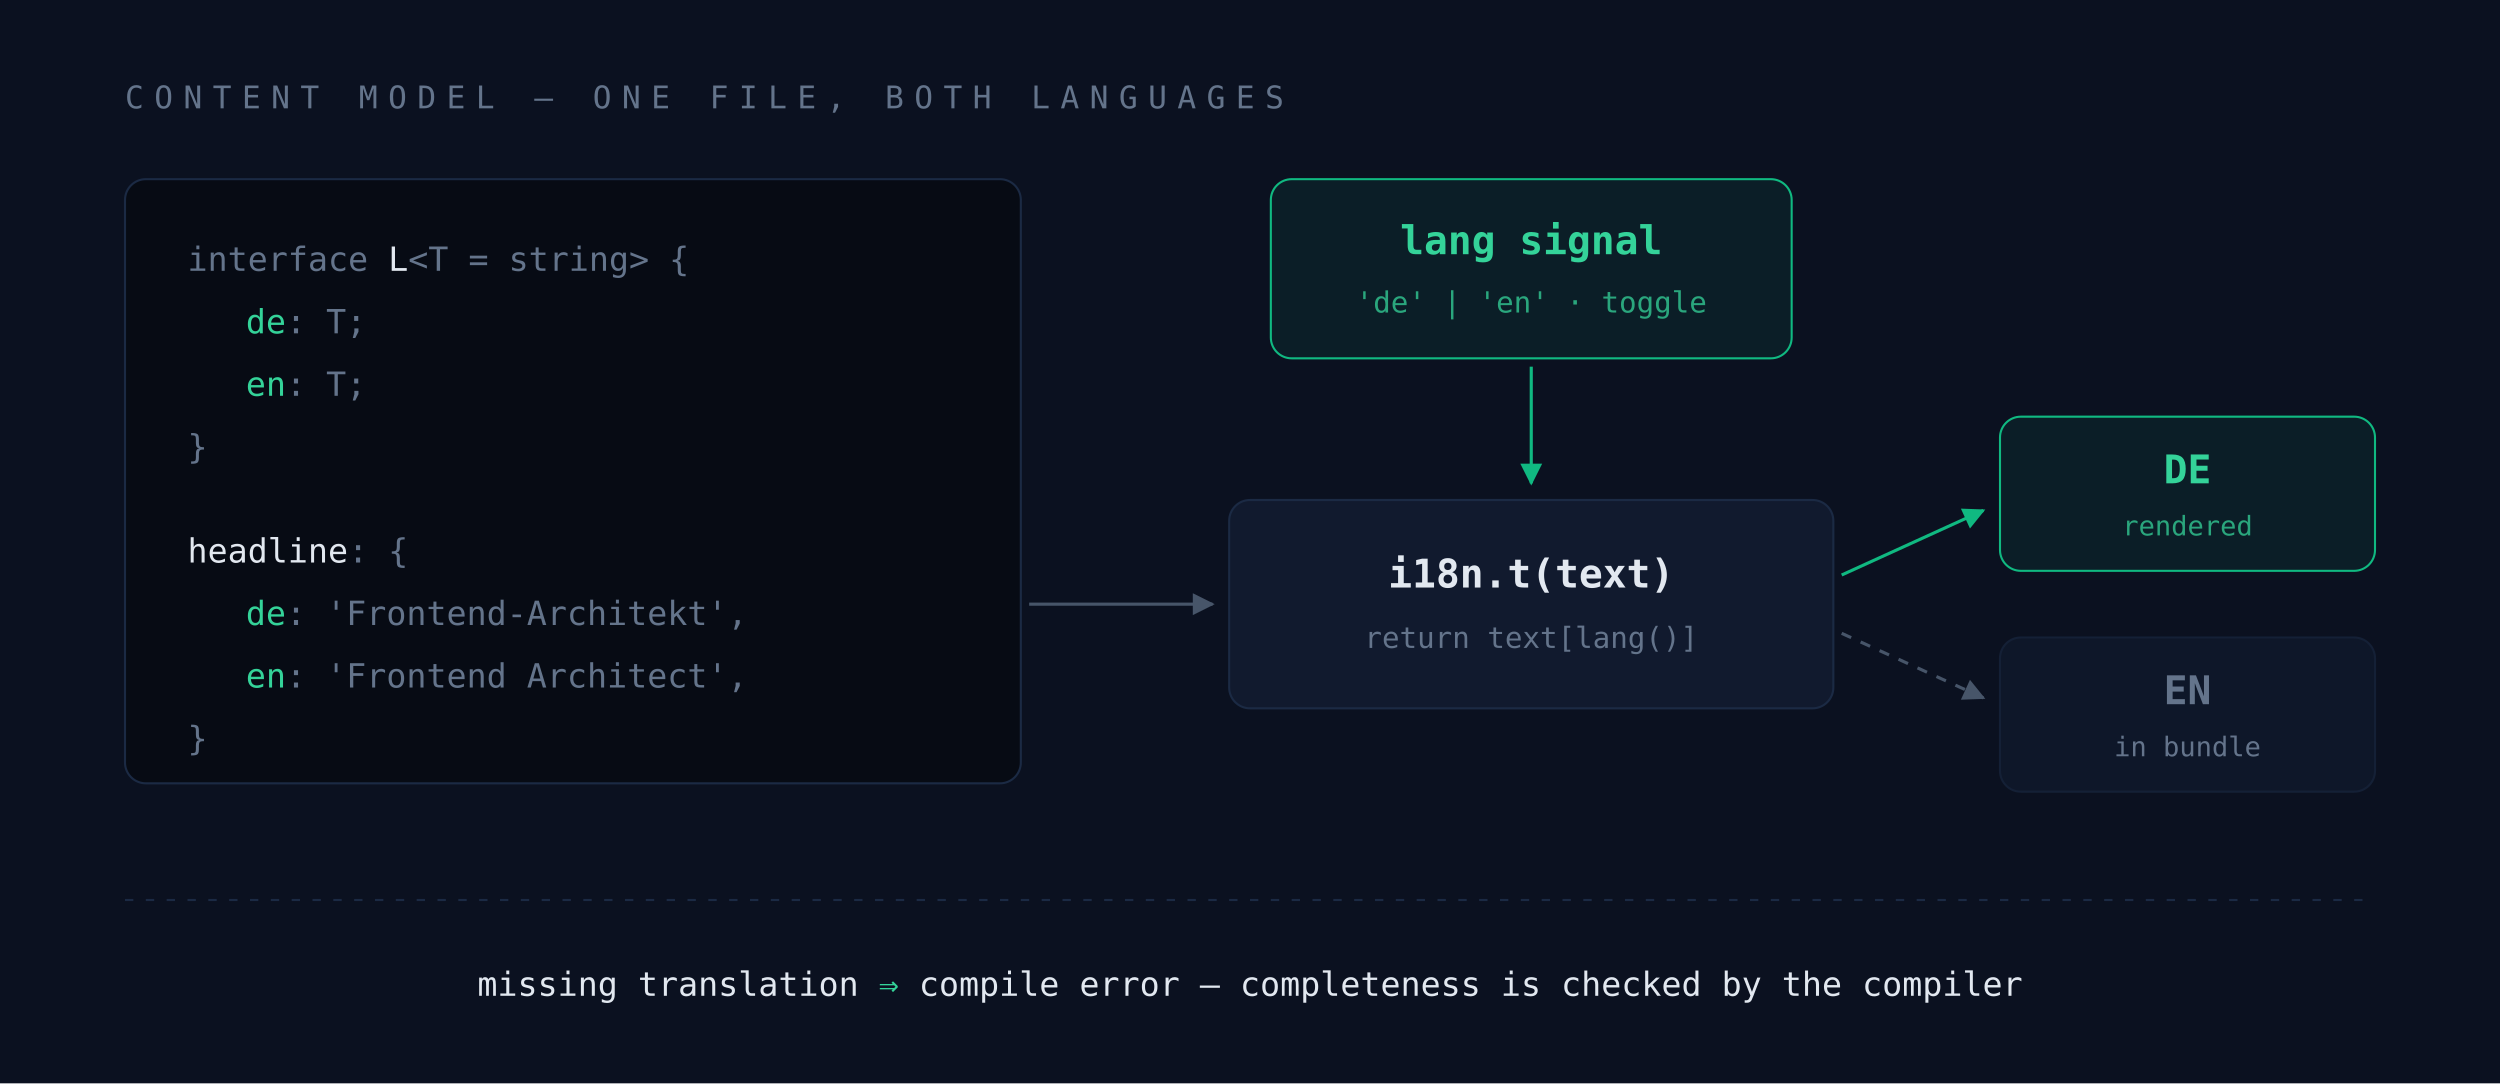
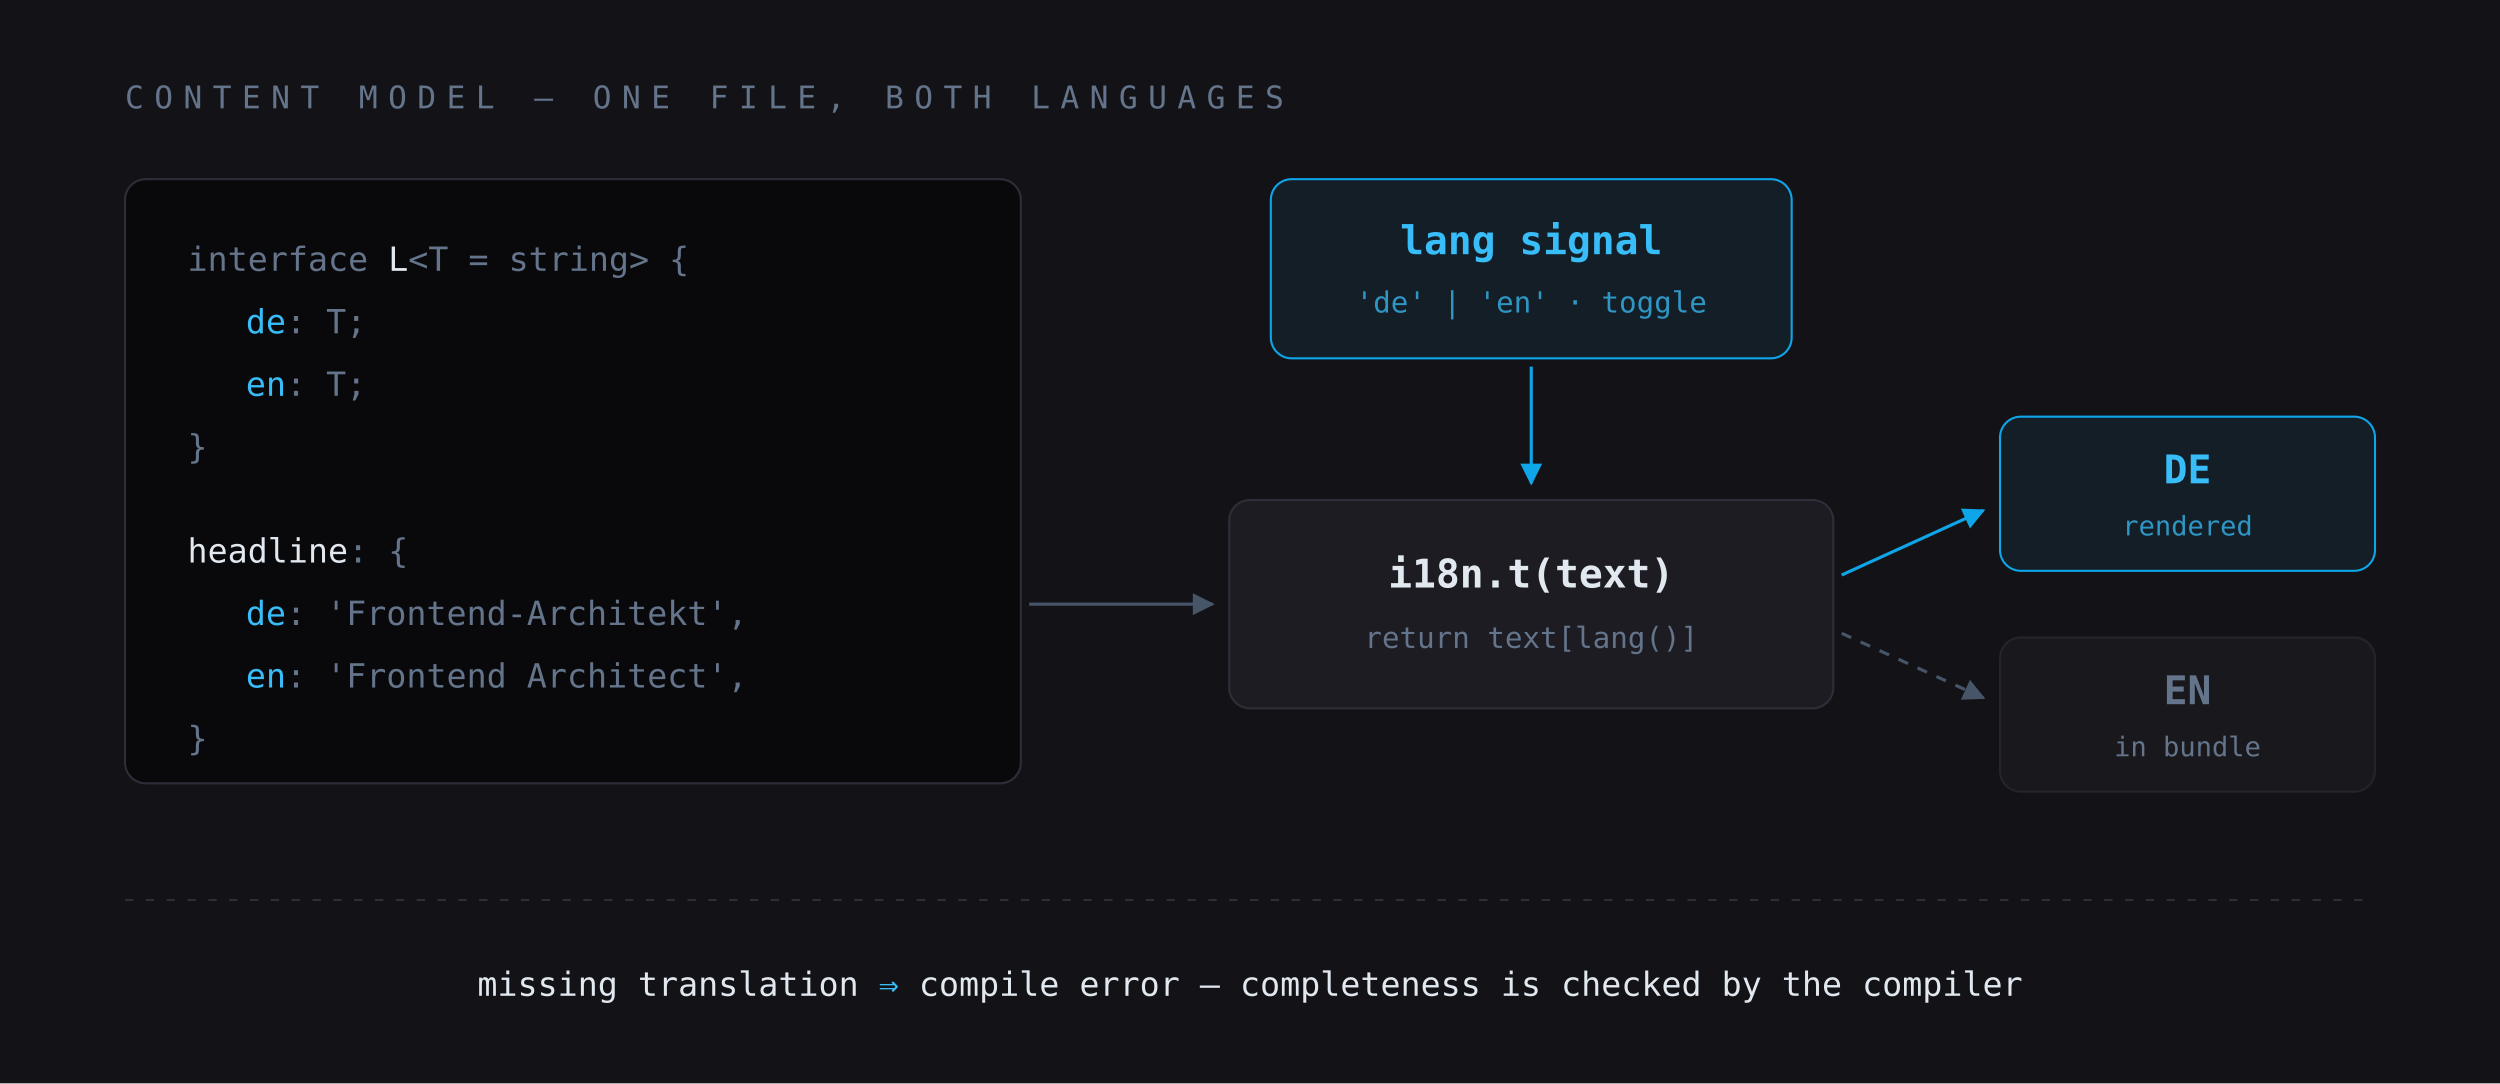
<svg xmlns="http://www.w3.org/2000/svg" viewBox="0 0 1200 520" width="1200" height="520" font-family="ui-monospace, 'Cascadia Code', Consolas, Menlo, monospace" role="img" aria-label="The typed content model carries both languages per field; the language signal selects one at runtime; a missing translation is a compile error.">
  <defs>
    <marker id="arrow2" viewBox="0 0 10 10" refX="9" refY="5" markerWidth="7" markerHeight="7" orient="auto-start-reverse">
      <path d="M0 0 L10 5 L0 10 z" fill="#475569" />
    </marker>
    <marker id="arrow2Accent" viewBox="0 0 10 10" refX="9" refY="5" markerWidth="7" markerHeight="7" orient="auto-start-reverse">
-       <path d="M0 0 L10 5 L0 10 z" fill="#10b981" />
+       <path d="M0 0 L10 5 L0 10 z" fill="#0ea5e9" />
    </marker>
  </defs>
-   <rect width="1200" height="520" fill="#0b1120" />
+   <rect width="1200" height="520" fill="#131317" />
  <text x="60" y="52" fill="#64748b" font-size="15" letter-spacing="5">CONTENT MODEL — ONE FILE, BOTH LANGUAGES</text>
-   <rect x="60" y="86" width="430" height="290" rx="10" fill="#070b14" stroke="#1b2a44" />
+   <rect x="60" y="86" width="430" height="290" rx="10" fill="#09090b" stroke="#2e2e38" />
  <text x="90" y="130" fill="#64748b" font-size="16">interface <tspan fill="#e2e8f0">L</tspan>&lt;T = string&gt; {</text>
-   <text x="118" y="160" fill="#34d399" font-size="16">de<tspan fill="#64748b">: T;</tspan>
+   <text x="118" y="160" fill="#38bdf8" font-size="16">de<tspan fill="#64748b">: T;</tspan>
  </text>
-   <text x="118" y="190" fill="#34d399" font-size="16">en<tspan fill="#64748b">: T;</tspan>
+   <text x="118" y="190" fill="#38bdf8" font-size="16">en<tspan fill="#64748b">: T;</tspan>
  </text>
  <text x="90" y="220" fill="#64748b" font-size="16">}</text>
  <text x="90" y="270" fill="#e2e8f0" font-size="16">headline<tspan fill="#64748b">: {</tspan>
  </text>
-   <text x="118" y="300" fill="#34d399" font-size="16">de<tspan fill="#64748b">: 'Frontend-Architekt',</tspan>
+   <text x="118" y="300" fill="#38bdf8" font-size="16">de<tspan fill="#64748b">: 'Frontend-Architekt',</tspan>
  </text>
-   <text x="118" y="330" fill="#34d399" font-size="16">en<tspan fill="#64748b">: 'Frontend Architect',</tspan>
+   <text x="118" y="330" fill="#38bdf8" font-size="16">en<tspan fill="#64748b">: 'Frontend Architect',</tspan>
  </text>
  <text x="90" y="360" fill="#64748b" font-size="16">}</text>
-   <rect x="610" y="86" width="250" height="86" rx="10" fill="#10b98114" stroke="#10b981" />
-   <text x="735" y="122" fill="#34d399" font-size="19" font-weight="600" text-anchor="middle">lang signal</text>
-   <text x="735" y="150" fill="#34d399" font-size="14" opacity="0.75" text-anchor="middle">'de' | 'en' · toggle</text>
-   <rect x="590" y="240" width="290" height="100" rx="10" fill="#111a2e" stroke="#1b2a44" />
+   <rect x="610" y="86" width="250" height="86" rx="10" fill="#0ea5e914" stroke="#0ea5e9" />
+   <text x="735" y="122" fill="#38bdf8" font-size="19" font-weight="600" text-anchor="middle">lang signal</text>
+   <text x="735" y="150" fill="#38bdf8" font-size="14" opacity="0.75" text-anchor="middle">'de' | 'en' · toggle</text>
+   <rect x="590" y="240" width="290" height="100" rx="10" fill="#1c1c22" stroke="#2e2e38" />
  <text x="735" y="282" fill="#e2e8f0" font-size="19" font-weight="600" text-anchor="middle">i18n.t(text)</text>
  <text x="735" y="311" fill="#64748b" font-size="14" text-anchor="middle">return text[lang()]</text>
  <line x1="494" y1="290" x2="582" y2="290" stroke="#475569" stroke-width="1.5" marker-end="url(#arrow2)" />
-   <line x1="735" y1="176" x2="735" y2="232" stroke="#10b981" stroke-width="1.5" marker-end="url(#arrow2Accent)" />
-   <rect x="960" y="200" width="180" height="74" rx="10" fill="#10b98114" stroke="#10b981" />
-   <text x="1050" y="232" fill="#34d399" font-size="19" font-weight="600" text-anchor="middle">DE</text>
-   <text x="1050" y="257" fill="#34d399" font-size="13" opacity="0.75" text-anchor="middle">rendered</text>
-   <rect x="960" y="306" width="180" height="74" rx="10" fill="#111a2e" stroke="#1b2a44" opacity="0.6" />
+   <line x1="735" y1="176" x2="735" y2="232" stroke="#0ea5e9" stroke-width="1.5" marker-end="url(#arrow2Accent)" />
+   <rect x="960" y="200" width="180" height="74" rx="10" fill="#0ea5e914" stroke="#0ea5e9" />
+   <text x="1050" y="232" fill="#38bdf8" font-size="19" font-weight="600" text-anchor="middle">DE</text>
+   <text x="1050" y="257" fill="#38bdf8" font-size="13" opacity="0.75" text-anchor="middle">rendered</text>
+   <rect x="960" y="306" width="180" height="74" rx="10" fill="#1c1c22" stroke="#2e2e38" opacity="0.6" />
  <text x="1050" y="338" fill="#64748b" font-size="19" font-weight="600" text-anchor="middle">EN</text>
  <text x="1050" y="363" fill="#64748b" font-size="13" text-anchor="middle">in bundle</text>
-   <line x1="884" y1="276" x2="952" y2="245" stroke="#10b981" stroke-width="1.5" marker-end="url(#arrow2Accent)" />
+   <line x1="884" y1="276" x2="952" y2="245" stroke="#0ea5e9" stroke-width="1.5" marker-end="url(#arrow2Accent)" />
  <line x1="884" y1="304" x2="952" y2="335" stroke="#475569" stroke-width="1.5" stroke-dasharray="5 5" marker-end="url(#arrow2)" />
-   <line x1="60" y1="432" x2="1140" y2="432" stroke="#1b2a44" stroke-dasharray="4 6" />
-   <text x="600" y="478" fill="#e2e8f0" font-size="16" text-anchor="middle">missing translation <tspan fill="#34d399">⇒</tspan> compile error — completeness is checked by the compiler</text>
+   <line x1="60" y1="432" x2="1140" y2="432" stroke="#2e2e38" stroke-dasharray="4 6" />
+   <text x="600" y="478" fill="#e2e8f0" font-size="16" text-anchor="middle">missing translation <tspan fill="#38bdf8">⇒</tspan> compile error — completeness is checked by the compiler</text>
</svg>
